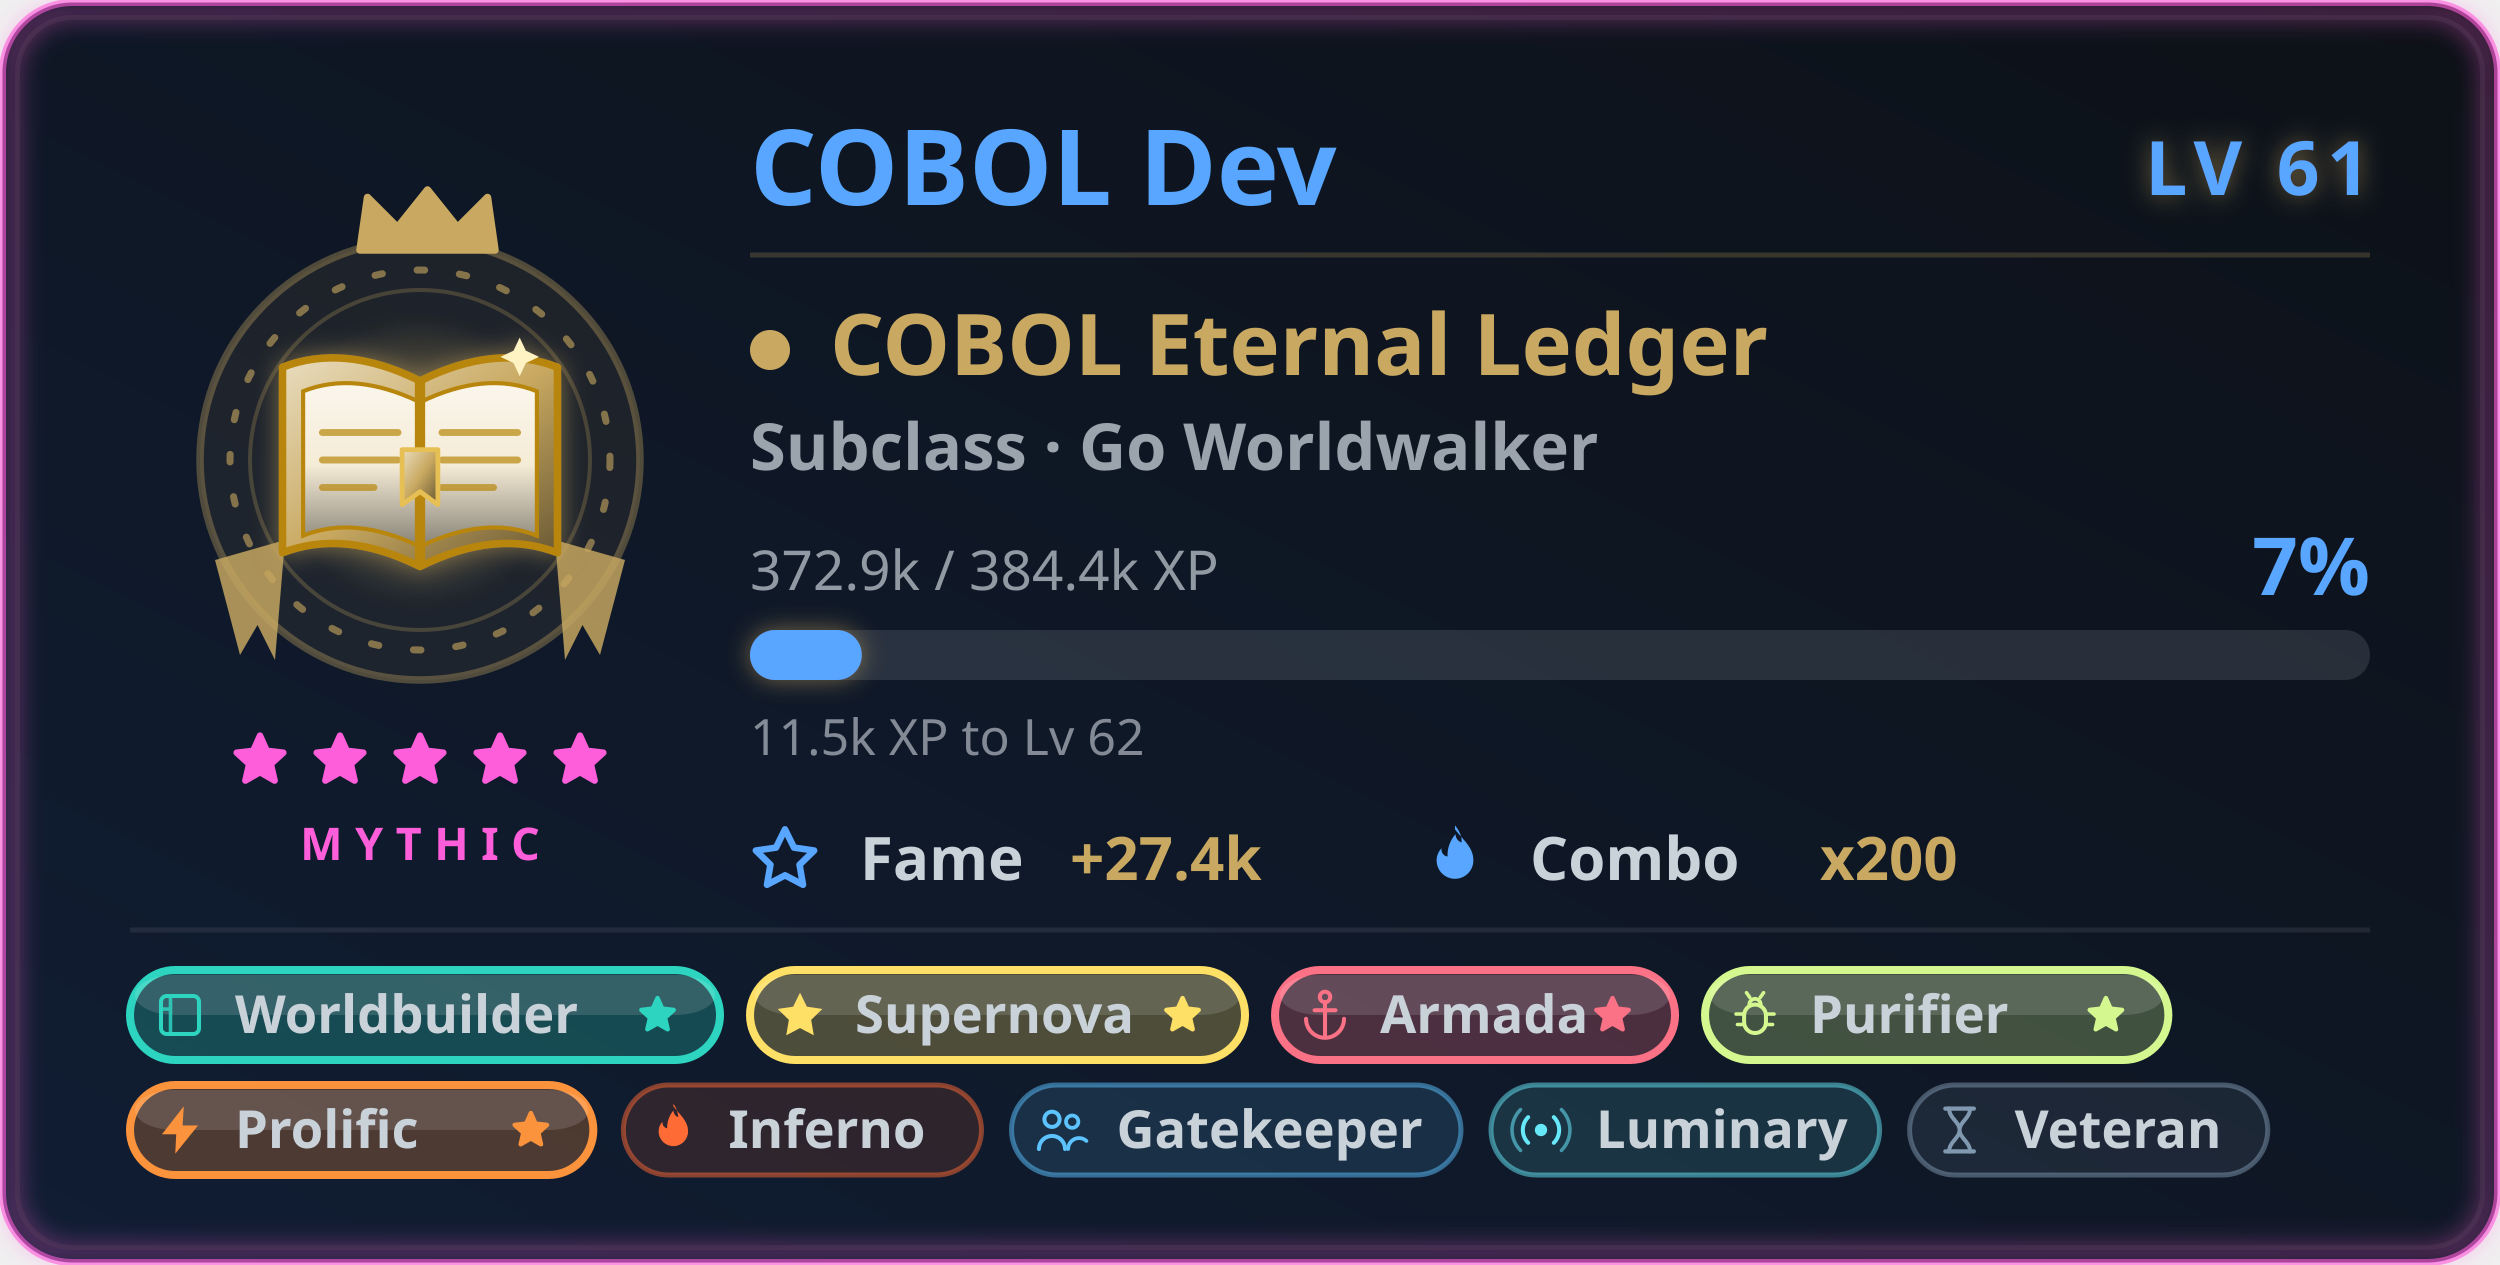
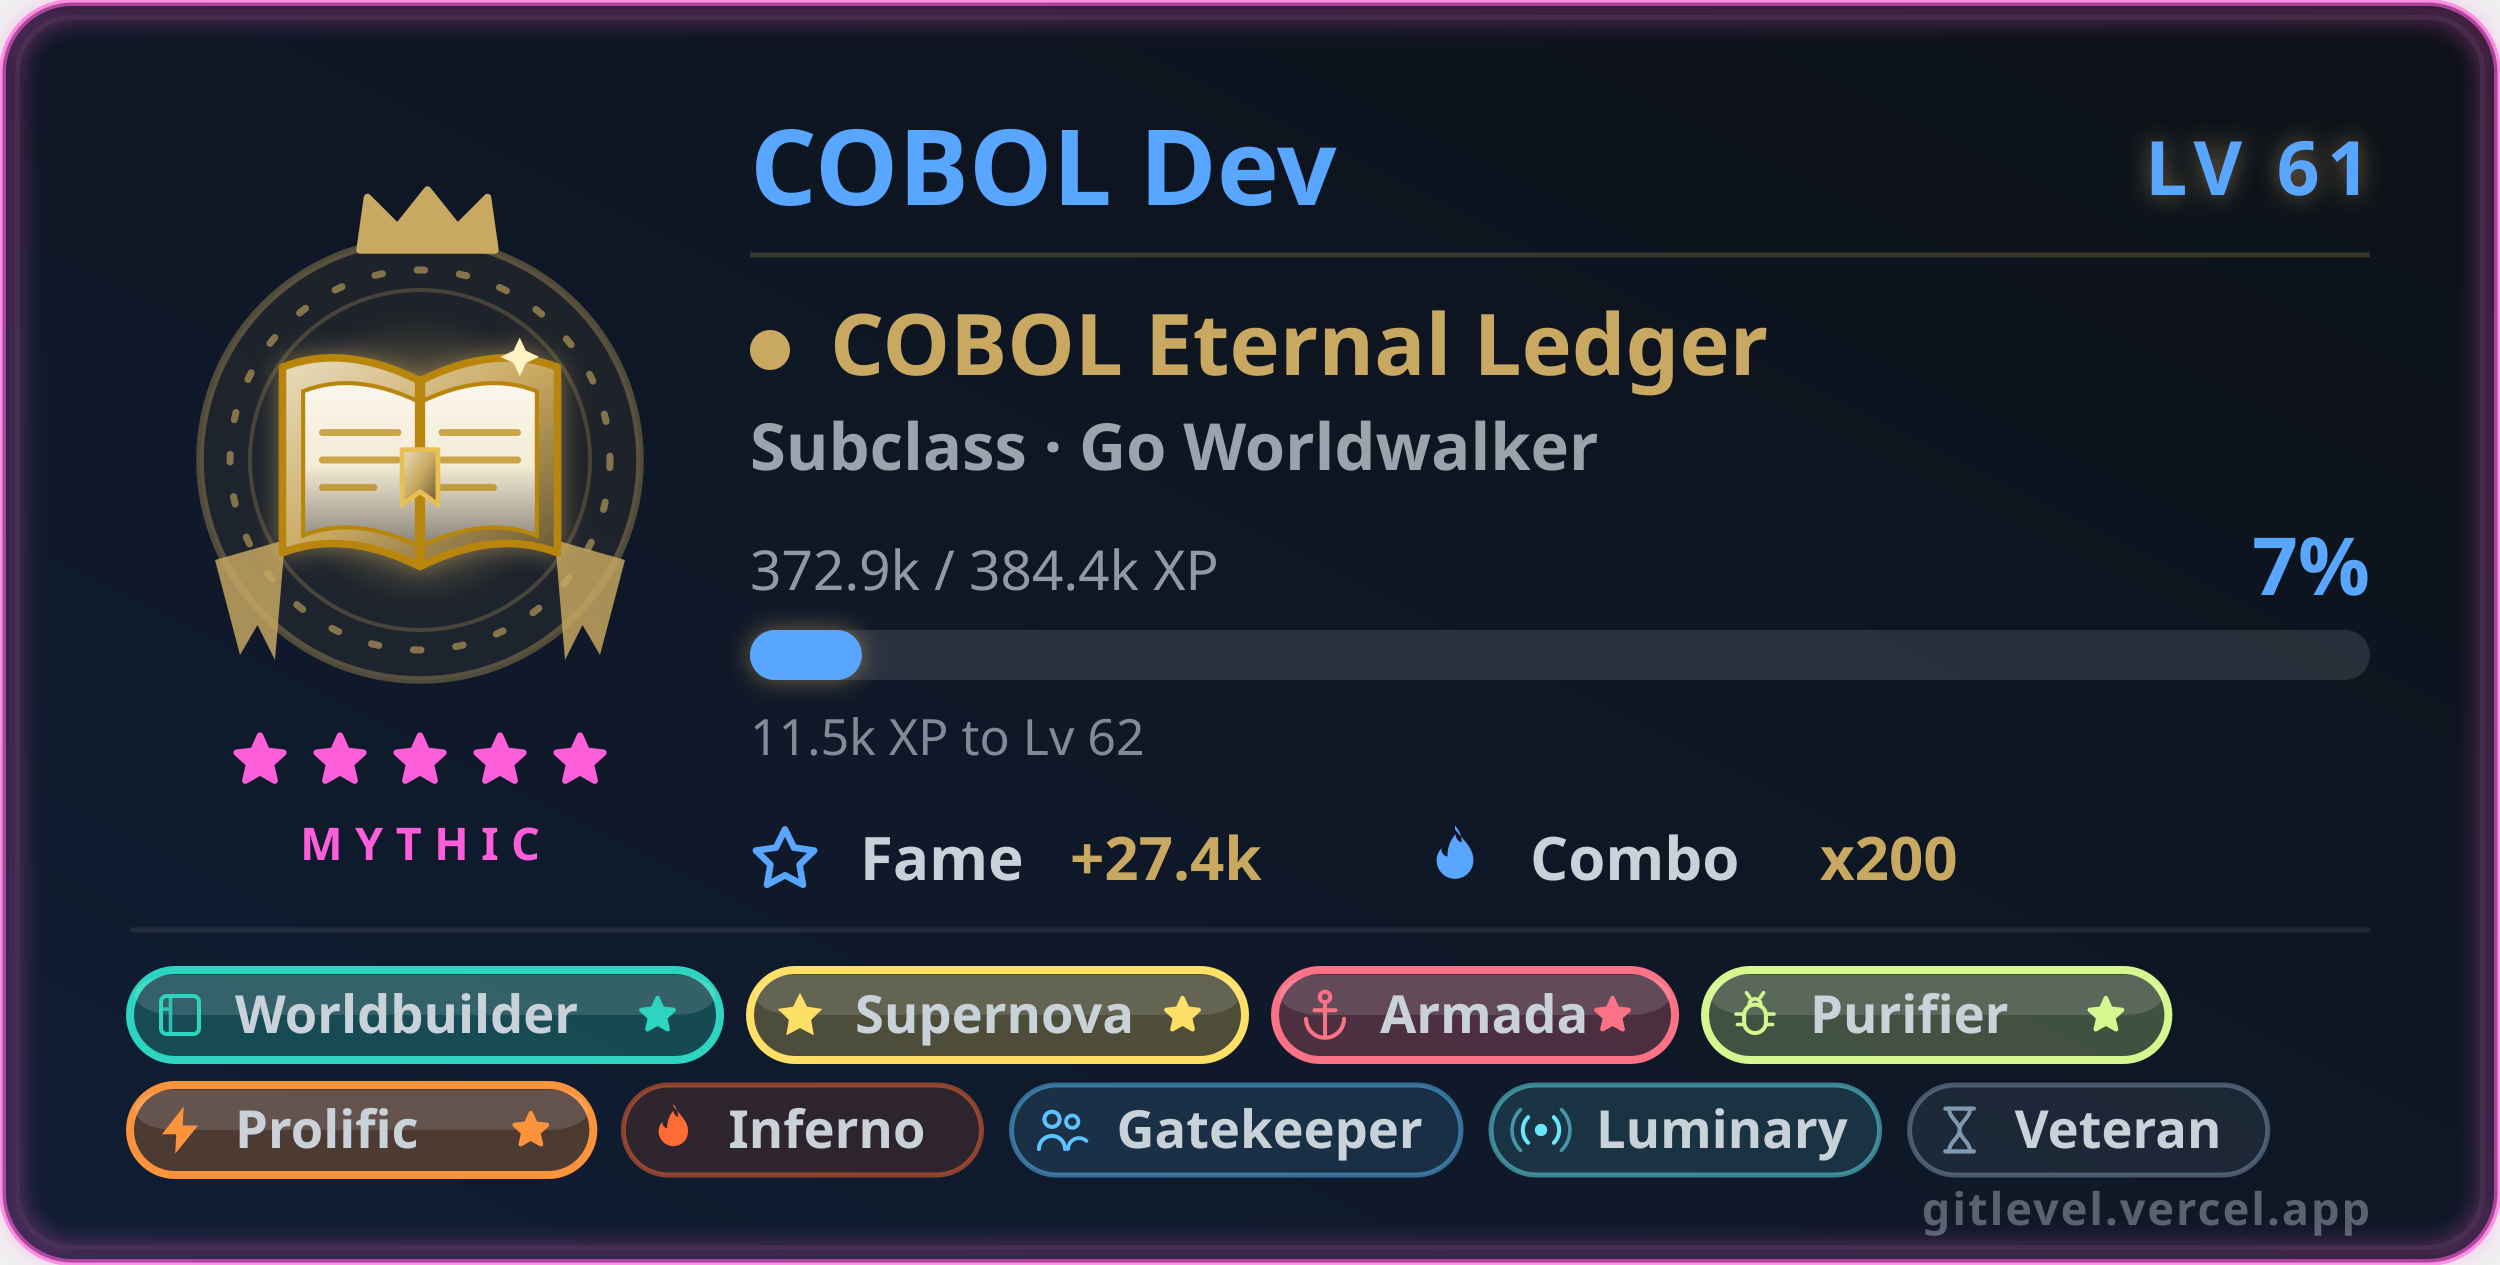
<svg xmlns="http://www.w3.org/2000/svg" width="500" height="253" viewBox="0 0 500 253" role="img" aria-labelledby="card-title-a11y card-desc-a11y">
  <style>
text { font-family: 'Segoe UI', Ubuntu, 'Helvetica Neue', sans-serif; }
.title { font-size: 18px; font-weight: 600; fill: #58a6ff; }
.title-icon { fill: #58a6ff; }
.icon { fill: #58a6ff; }


.gl-name { font-size: 21px; font-weight: 700; fill: #58a6ff; }
.gl-lvl { font-size: 15px; font-weight: 800; letter-spacing: 1.5px; fill: #58a6ff; }
.gl-class { font-size: 17px; font-weight: 700; fill: #c9a961; }
.gl-sub { font-size: 13px; font-weight: 600; fill: #c9d1d9; opacity: 0.75; }
.gl-meta { font-size: 11px; fill: #c9d1d9; opacity: 0.7; }
.gl-pct { font-size: 16px; font-weight: 800; fill: #58a6ff; }
.gl-chip-label { font-size: 12px; font-weight: 600; fill: #c9d1d9; }
.gl-chip-value { font-size: 12px; font-weight: 800; fill: #c9a961; }
.gl-hint { font-size: 10px; fill: #c9d1d9; opacity: 0.62; }
.gl-badge-label { font-size: 10.5px; font-weight: 600; }
.gl-rarity { font-size: 9px; font-weight: 700; letter-spacing: 2.5px; fill: #ff5edb; }
+ .gl-brand { font-size: 9px; font-weight: 600; letter-spacing: 0.4px; fill: #c9d1d9; opacity: 0.4; }

</style>
  <defs>
    <linearGradient id="card-bg" x1="0" y1="0" x2="1" y2="1" gradientTransform="rotate(90, 0.5, 0.5)">
      <stop offset="0.0%" stop-color="#0d1117" />
      <stop offset="100.0%" stop-color="#101d33" />
    </linearGradient>
    <filter id="card-glow" x="-50%" y="-50%" width="200%" height="200%">
      <feGaussianBlur in="SourceGraphic" stdDeviation="3" result="blur" />
      <feFlood flood-color="#58a6ff" flood-opacity="0.55" result="tint" />
      <feComposite in="tint" in2="blur" operator="in" result="softGlow" />
      <feMerge>
        <feMergeNode in="softGlow" />
        <feMergeNode in="SourceGraphic" />
      </feMerge>
    </filter>
    <filter id="gl-glow" x="-60%" y="-60%" width="220%" height="220%">
      <feGaussianBlur in="SourceGraphic" stdDeviation="2.4" result="b" />
      <feFlood flood-color="#c9a961" flood-opacity="0.55" result="t" />
      <feComposite in="t" in2="b" operator="in" result="g" />
      <feMerge>
        <feMergeNode in="g" />
        <feMergeNode in="SourceGraphic" />
      </feMerge>
    </filter>
    <filter id="gl-rarity" x="-20%" y="-20%" width="140%" height="140%">
      <feGaussianBlur stdDeviation="2.4" />
    </filter>
  </defs>
  <rect x="0.5" y="0.5" width="499" height="252" rx="14" fill="url(#card-bg)" stroke="#ff5edb" stroke-width="1.4" stroke-opacity="0.6" />
  <rect x="3.5" y="3.5" width="493" height="246" rx="11" fill="none" stroke="#30363d" stroke-opacity="0.4" />
  <rect x="2" y="2" width="496" height="249" rx="13" fill="none" stroke="#ff5edb" stroke-width="3.5" stroke-opacity="0.4" filter="url(#gl-rarity)" />
  <g class="fade">
    <g class="">
      <g class="flourish">
        <g transform="translate(84,0)">
          <g transform="translate(0,92)" fill="#c9a961" opacity="0.82">
            <path d="M27 16 L41 20 L36 39 L32.5 33 L29 40 Z" />
          </g>
        </g>
        <g transform="translate(84,0) scale(-1,1)">
          <g transform="translate(0,92)" fill="#c9a961" opacity="0.82">
            <path d="M27 16 L41 20 L36 39 L32.5 33 L29 40 Z" />
          </g>
        </g>
      </g>
      <circle cx="84" cy="92" r="44" fill="#c9a961" fill-opacity="0.08" stroke="#c9a961" stroke-opacity="0.35" stroke-width="1.5" />
      <g class="">
        <circle cx="84" cy="92" r="38" fill="none" stroke="#c9a961" stroke-opacity="0.6" stroke-width="1.4" stroke-dasharray="1.5 7" stroke-linecap="round" />
        <circle cx="84" cy="92" r="34" fill="none" stroke="#c9a961" stroke-opacity="0.25" stroke-width="0.8" />
      </g>
      <g class="" filter="url(#gl-glow)">
        <svg class="" x="51" y="59" width="66" height="66" viewBox="0 0 48 48" aria-hidden="true">
          <defs>
            <radialGradient id="cbHalo" cx="0.5" cy="0.5" r="0.5">
              <stop offset="0" stop-color="#c9a961" stop-opacity="0.42" />
              <stop offset="1" stop-color="#c9a961" stop-opacity="0" />
            </radialGradient>
            <linearGradient id="cbCover" x1="0" y1="0" x2="1" y2="1">
              <stop offset="0" stop-color="#e9ddc0" />
              <stop offset="0.5" stop-color="#c9a961" />
              <stop offset="1" stop-color="#655531" />
            </linearGradient>
            <linearGradient id="cbPage" x1="0" y1="0" x2="0" y2="1">
              <stop offset="0" stop-color="#fbf6ed" />
              <stop offset="0.5" stop-color="#f5ecd6" />
              <stop offset="1" stop-color="#878276" />
            </linearGradient>
          </defs>
          <circle cx="24" cy="24" r="21" fill="url(#cbHalo)" />
          <path d="M24 12.5 Q13 7 4 10.5 V37.5 Q13 34 24 39.5 Q35 34 44 37.5 V10.5 Q35 7 24 12.5 Z" fill="url(#cbCover)" stroke="#b8860b" stroke-width="1.1" stroke-linejoin="round" />
          <path d="M24 15.6 Q14.5 11 7 14 V35 Q14.5 32 24 36.6 Z" fill="url(#cbPage)" stroke="#b8860b" stroke-width="0.6" />
          <path d="M24 15.6 Q33.5 11 41 14 V35 Q33.5 32 24 36.6 Z" fill="url(#cbPage)" stroke="#b8860b" stroke-width="0.6" />
          <g stroke="#b8860b" stroke-width="1" stroke-linecap="round" stroke-opacity="0.7">
            <path d="M9.8 20 H20.8 M9.8 24 H20.8 M9.8 28 H17.3" />
          </g>
          <g stroke="#b8860b" stroke-width="1" stroke-linecap="round" stroke-opacity="0.7">
            <path d="M27.2 20 H38.2 M27.2 24 H38.2 M27.2 28 H34.7" />
          </g>
          <path d="M24 12.5 V39.5" stroke="#b8860b" stroke-width="1.5" />
          <path d="M21.4 22.5 H26.6 V30.5 L24 28.6 L21.4 30.5 Z" fill="url(#cbCover)" stroke="#e6bf55" stroke-width="0.7" stroke-linejoin="round" />
          <path d="M38.5 6.2 l0.896 1.904 l1.904 0.896 l-1.904 0.896 l-0.896 1.904 l-0.896 -1.904 l-1.904 -0.896 l1.904 -0.896 Z" fill="#fff3c4" />
        </svg>
      </g>
      <g transform="translate(69, 36.5) scale(1.5)">
        <path d="M2 9 L3 2 L7 6 L11 1 L15 6 L19 2 L20 9 Z" fill="#c9a961" stroke="#c9a961" stroke-width="1" stroke-linejoin="round" />
      </g>
    </g>
    <g>
      <g class="" transform="translate(45.5, 145.5) scale(0.5416667)" fill="#ff5edb" stroke="#ff5edb" stroke-width="2.4" stroke-linejoin="round" stroke-linecap="round" opacity="1">
        <path d="M12 3 L14.5 8.6 L20.6 9.3 L16 13.5 L17.4 19.6 L12 16.5 L6.6 19.6 L8 13.5 L3.4 9.3 L9.5 8.6 Z" />
      </g>
      <g class="" transform="translate(61.5, 145.5) scale(0.5416667)" fill="#ff5edb" stroke="#ff5edb" stroke-width="2.4" stroke-linejoin="round" stroke-linecap="round" opacity="1">
        <path d="M12 3 L14.5 8.6 L20.6 9.3 L16 13.5 L17.4 19.6 L12 16.5 L6.6 19.6 L8 13.5 L3.4 9.3 L9.5 8.6 Z" />
      </g>
      <g class="" transform="translate(77.5, 145.5) scale(0.5416667)" fill="#ff5edb" stroke="#ff5edb" stroke-width="2.4" stroke-linejoin="round" stroke-linecap="round" opacity="1">
        <path d="M12 3 L14.5 8.6 L20.6 9.3 L16 13.5 L17.4 19.6 L12 16.5 L6.6 19.6 L8 13.5 L3.4 9.3 L9.5 8.6 Z" />
      </g>
      <g class="" transform="translate(93.5, 145.5) scale(0.5416667)" fill="#ff5edb" stroke="#ff5edb" stroke-width="2.4" stroke-linejoin="round" stroke-linecap="round" opacity="1">
        <path d="M12 3 L14.5 8.6 L20.6 9.3 L16 13.5 L17.4 19.6 L12 16.5 L6.6 19.6 L8 13.5 L3.4 9.3 L9.5 8.6 Z" />
      </g>
      <g class="" transform="translate(109.5, 145.5) scale(0.5416667)" fill="#ff5edb" stroke="#ff5edb" stroke-width="2.4" stroke-linejoin="round" stroke-linecap="round" opacity="1">
        <path d="M12 3 L14.5 8.6 L20.6 9.3 L16 13.5 L17.4 19.6 L12 16.5 L6.6 19.6 L8 13.5 L3.4 9.3 L9.5 8.6 Z" />
      </g>
    </g>
    <text class="gl-rarity" x="84" y="172" text-anchor="middle">MYTHIC</text>
  </g>
  <g class="fade" style="animation-delay:.15s">
    <text class="gl-name" x="150" y="41">COBOL Dev</text>
    <text class="gl-lvl glow-pulse" x="474" y="39" text-anchor="end" filter="url(#gl-glow)">LV 61</text>
    <line x1="150" y1="51" x2="474" y2="51" stroke="#c9a961" stroke-opacity="0.22" stroke-width="1" />
    <circle cx="154" cy="70" r="4" fill="#c9a961" />
    <text class="gl-class" x="166" y="75">COBOL Eternal Ledger</text>
    <text class="gl-sub" x="150" y="94">Subclass · Go Worldwalker</text>
    <text class="gl-meta" x="150" y="118">372.9k / 384.4k XP</text>
    <text class="gl-pct " x="474" y="119" text-anchor="end">7%</text>
    <rect x="150" y="126" width="324" height="10" rx="5" fill="#c9d1d9" fill-opacity="0.14" />
    <rect class="xp-fill " x="150" y="126" width="22.364" height="10" rx="5" fill="#58a6ff" filter="url(#gl-glow)" />
    <text class="gl-hint" x="150" y="151">11.5k XP to Lv 62</text>
    <g transform="translate(150, 176)">
      <svg class="icon" x="0" y="-11" width="14" height="14" viewBox="0 0 16 16" aria-hidden="true">
        <path fill-rule="evenodd" d="M8 .25a.75.75 0 0 1 .673.418l1.882 3.815 4.21.612a.75.75 0 0 1 .416 1.279l-3.046 2.97.719 4.192a.75.75 0 0 1-1.088.791L8 12.347l-3.766 1.98a.75.75 0 0 1-1.088-.79l.72-4.194L.818 6.374a.75.75 0 0 1 .416-1.28l4.21-.611L7.327.668A.75.75 0 0 1 8 .25zm0 2.445L6.615 5.5a.75.75 0 0 1-.564.41l-3.097.45 2.24 2.184a.75.75 0 0 1 .216.664l-.528 3.084 2.769-1.456a.75.75 0 0 1 .698 0l2.77 1.456-.53-3.084a.75.75 0 0 1 .216-.664l2.24-2.183-3.096-.45a.75.75 0 0 1-.564-.41L8 2.694v.001z" />
      </svg>
      <text class="gl-chip-label" x="22" y="0">Fame</text>
      <text class="gl-chip-value" x="64" y="0">+27.4k</text>
    </g>
    <g transform="translate(284, 176)">
      <svg class="icon" x="0" y="-11" width="14" height="14" viewBox="0 0 16 16" aria-hidden="true">
        <path fill-rule="evenodd" d="M8 1c1.7 2.3 4.2 4 4.2 7.1a4.2 4.2 0 0 1-8.4 0c0-1.1.4-2 1.1-2.8-.1 1 .5 1.8 1.4 1.9-.1-1.9.6-3.7 1.8-5.1.1 1 .6 1.6 1.4 1.9.1-1.4-.5-2.7-1.5-3.9z" />
      </svg>
      <text class="gl-chip-label" x="22" y="0">Combo</text>
      <text class="gl-chip-value" x="80" y="0">x200</text>
    </g>
  </g>
  <g class="fade" style="animation-delay:.2s">
    <line x1="26" y1="186" x2="474" y2="186" stroke="#c9d1d9" stroke-opacity="0.1" stroke-width="1" />
    <g>
      <rect x="26" y="194" width="118.003" height="18" rx="9" fill="#2dd4bf" fill-opacity="0.26" stroke="#2dd4bf" stroke-opacity="1" stroke-width="1.6" />
      <rect x="27" y="195" width="116.003" height="8" rx="8" fill="#ffffff" fill-opacity="0.13" />
      <g transform="translate(30.3, 197.3) scale(0.475)">
        <rect x="4" y="4" width="16" height="16" rx="2.4" fill="none" stroke="#2dd4bf" stroke-width="1.7" />
        <path d="M8 4v16 M4 9.5h4" fill="none" stroke="#2dd4bf" stroke-width="1.5" opacity="0.85" />
      </g>
      <text class="gl-badge-label" x="47" y="206.6" fill="#c9d1d9" font-weight="800">Worldbuilder</text>
      <g class="" transform="translate(127.0032, 198.5) scale(0.375)" fill="#2dd4bf" stroke="#2dd4bf" stroke-width="2.4" stroke-linejoin="round" stroke-linecap="round" opacity="1">
        <path d="M12 3 L14.5 8.6 L20.6 9.3 L16 13.5 L17.4 19.6 L12 16.5 L6.6 19.6 L8 13.5 L3.4 9.3 L9.5 8.6 Z" />
      </g>
    </g>
    <g>
      <rect x="150.003" y="194" width="99.002" height="18" rx="9" fill="#ffe066" fill-opacity="0.26" stroke="#ffe066" stroke-opacity="1" stroke-width="1.6" />
      <rect x="151.003" y="195" width="97.002" height="8" rx="8" fill="#ffffff" fill-opacity="0.13" />
      <g transform="translate(154.3032, 197.3) scale(0.475)">
        <path d="M12 2.6 14.9 8.5 21.4 9.45 16.7 14.05 17.8 20.55 12 17.5 6.2 20.55 7.3 14.05 2.6 9.45 9.1 8.5Z" fill="#ffe066" />
      </g>
      <text class="gl-badge-label" x="171.003" y="206.6" fill="#c9d1d9" font-weight="800">Supernova</text>
      <g class="" transform="translate(232.0056, 198.5) scale(0.375)" fill="#ffe066" stroke="#ffe066" stroke-width="2.4" stroke-linejoin="round" stroke-linecap="round" opacity="1">
        <path d="M12 3 L14.5 8.6 L20.6 9.3 L16 13.5 L17.4 19.6 L12 16.5 L6.6 19.6 L8 13.5 L3.4 9.3 L9.5 8.6 Z" />
      </g>
    </g>
    <g>
      <rect x="255.006" y="194" width="80.002" height="18" rx="9" fill="#fb7185" fill-opacity="0.26" stroke="#fb7185" stroke-opacity="1" stroke-width="1.6" />
      <rect x="256.006" y="195" width="78.002" height="8" rx="8" fill="#ffffff" fill-opacity="0.13" />
      <g transform="translate(259.3056, 197.3) scale(0.475)">
        <circle cx="12" cy="4.4" r="2.2" fill="none" stroke="#fb7185" stroke-width="1.7" />
        <path d="M12 6.6V21M7.6 10h8.8" fill="none" stroke="#fb7185" stroke-width="1.7" stroke-linejoin="round" stroke-linecap="round" />
        <path d="M4 13.6a8 8 0 0 0 16 0" fill="none" stroke="#fb7185" stroke-width="1.7" stroke-linejoin="round" stroke-linecap="round" />
      </g>
      <text class="gl-badge-label" x="276.006" y="206.6" fill="#c9d1d9" font-weight="800">Armada</text>
      <g class="" transform="translate(318.0072, 198.5) scale(0.375)" fill="#fb7185" stroke="#fb7185" stroke-width="2.4" stroke-linejoin="round" stroke-linecap="round" opacity="1">
        <path d="M12 3 L14.5 8.6 L20.6 9.3 L16 13.5 L17.4 19.6 L12 16.5 L6.6 19.6 L8 13.5 L3.4 9.3 L9.5 8.6 Z" />
      </g>
    </g>
    <g>
      <rect x="341.007" y="194" width="92.669" height="18" rx="9" fill="#d4f88f" fill-opacity="0.26" stroke="#d4f88f" stroke-opacity="1" stroke-width="1.6" />
      <rect x="342.007" y="195" width="90.669" height="8" rx="8" fill="#ffffff" fill-opacity="0.13" />
      <g transform="translate(345.3072, 197.3) scale(0.475)">
        <rect x="7.4" y="7.6" width="9.2" height="12" rx="4.6" fill="none" stroke="#d4f88f" stroke-width="1.7" />
        <path d="M9.6 7.6a2.4 2.4 0 0 1 4.8 0" fill="none" stroke="#d4f88f" stroke-width="1.6" stroke-linejoin="round" stroke-linecap="round" />
        <path d="M7.4 11.6H4M16.6 11.6H20M7.4 16H4.6M16.6 16H19.4M9.8 4.6 8.4 2.6M14.2 4.6 15.6 2.6" fill="none" stroke="#d4f88f" stroke-width="1.5" stroke-linejoin="round" stroke-linecap="round" />
      </g>
      <text class="gl-badge-label" x="362.007" y="206.6" fill="#c9d1d9" font-weight="800">Purifier</text>
      <g class="" transform="translate(416.676, 198.5) scale(0.375)" fill="#d4f88f" stroke="#d4f88f" stroke-width="2.4" stroke-linejoin="round" stroke-linecap="round" opacity="1">
        <path d="M12 3 L14.5 8.6 L20.6 9.3 L16 13.5 L17.4 19.6 L12 16.5 L6.6 19.6 L8 13.5 L3.4 9.3 L9.5 8.6 Z" />
      </g>
    </g>
    <g>
      <rect x="26" y="217" width="92.669" height="18" rx="9" fill="#fb923c" fill-opacity="0.26" stroke="#fb923c" stroke-opacity="1" stroke-width="1.6" />
      <rect x="27" y="218" width="90.669" height="8" rx="8" fill="#ffffff" fill-opacity="0.13" />
      <g transform="translate(30.3, 220.3) scale(0.475)">
        <path d="M13.6 2 4.4 13.8h6L10 22l9.6-11.9h-6.5Z" fill="#fb923c" />
      </g>
      <text class="gl-badge-label" x="47" y="229.6" fill="#c9d1d9" font-weight="800">Prolific</text>
      <g class="" transform="translate(101.6688, 221.5) scale(0.375)" fill="#fb923c" stroke="#fb923c" stroke-width="2.4" stroke-linejoin="round" stroke-linecap="round" opacity="1">
        <path d="M12 3 L14.5 8.6 L20.6 9.3 L16 13.5 L17.4 19.6 L12 16.5 L6.6 19.6 L8 13.5 L3.4 9.3 L9.5 8.6 Z" />
      </g>
    </g>
    <g>
      <rect x="124.669" y="217" width="71.63" height="18" rx="9" fill="#ff6b35" fill-opacity="0.13" stroke="#ff6b35" stroke-opacity="0.5" stroke-width="1" />
      <g transform="translate(128.9688, 220.3) scale(0.475)">
        <path d="M12 2c2.5 3.4 6.2 6 6.2 10.6a6.2 6.2 0 0 1-12.4 0c0-1.6.6-3 1.6-4.1-.1 1.5.8 2.6 2 2.8-.1-2.8.9-5.4 2.6-7.5.2 1.5.9 2.4 2.1 2.8-.2-2-.8-4-2.1-5.6Z" fill="#ff6b35" />
      </g>
      <text class="gl-badge-label" x="145.669" y="229.6" fill="#c9d1d9">Inferno</text>
    </g>
    <g>
      <rect x="202.299" y="217" width="89.9" height="18" rx="9" fill="#5cc3ff" fill-opacity="0.13" stroke="#5cc3ff" stroke-opacity="0.5" stroke-width="1" />
      <g transform="translate(206.5988, 220.3) scale(0.475)">
        <circle cx="8" cy="7.5" r="3.2" fill="none" stroke="#5cc3ff" stroke-width="1.7" />
        <path d="M2.5 20a5.5 5.5 0 0 1 11 0" fill="none" stroke="#5cc3ff" stroke-width="1.7" stroke-linecap="round" />
        <circle cx="16.5" cy="8.5" r="2.6" fill="none" stroke="#5cc3ff" stroke-width="1.6" />
        <path d="M14.8 20a4.6 4.6 0 0 1 7.7-3.4" fill="none" stroke="#5cc3ff" stroke-width="1.6" stroke-linecap="round" />
      </g>
      <text class="gl-badge-label" x="223.299" y="229.6" fill="#c9d1d9">Gatekeeper</text>
    </g>
    <g>
      <rect x="298.199" y="217" width="77.72" height="18" rx="9" fill="#67e8f9" fill-opacity="0.13" stroke="#67e8f9" stroke-opacity="0.5" stroke-width="1" />
      <g transform="translate(302.4988, 220.3) scale(0.475)">
        <circle cx="12" cy="12" r="2.6" fill="#67e8f9" />
        <path d="M6.6 6.6a7.6 7.6 0 0 0 0 10.8M17.4 6.6a7.6 7.6 0 0 1 0 10.8" fill="none" stroke="#67e8f9" stroke-width="1.7" stroke-linejoin="round" stroke-linecap="round" />
        <path d="M3.4 3.4a12.1 12.1 0 0 0 0 17.2M20.6 3.4a12.1 12.1 0 0 1 0 17.2" fill="none" stroke="#67e8f9" stroke-width="1.5" stroke-linejoin="round" stroke-linecap="round" opacity="0.55" />
      </g>
      <text class="gl-badge-label" x="319.199" y="229.6" fill="#c9d1d9">Luminary</text>
    </g>
    <g>
      <rect x="381.919" y="217" width="71.63" height="18" rx="9" fill="#8098b0" fill-opacity="0.13" stroke="#8098b0" stroke-opacity="0.5" stroke-width="1" />
      <g transform="translate(386.2188, 220.3) scale(0.475)">
        <path d="M6 3h12M6 21h12" fill="none" stroke="#8098b0" stroke-width="1.8" stroke-linejoin="round" stroke-linecap="round" />
        <path d="M7.6 3c0 4 4.4 5.6 4.4 9s-4.4 5-4.4 9M16.4 3c0 4-4.4 5.6-4.4 9s4.4 5 4.4 9" fill="none" stroke="#8098b0" stroke-width="1.7" stroke-linejoin="round" stroke-linecap="round" />
      </g>
      <text class="gl-badge-label" x="402.919" y="229.6" fill="#c9d1d9">Veteran</text>
    </g>
  </g>
+   <text class="gl-brand" x="474" y="245" text-anchor="end">gitlevel.vercel.app</text>
</svg>
